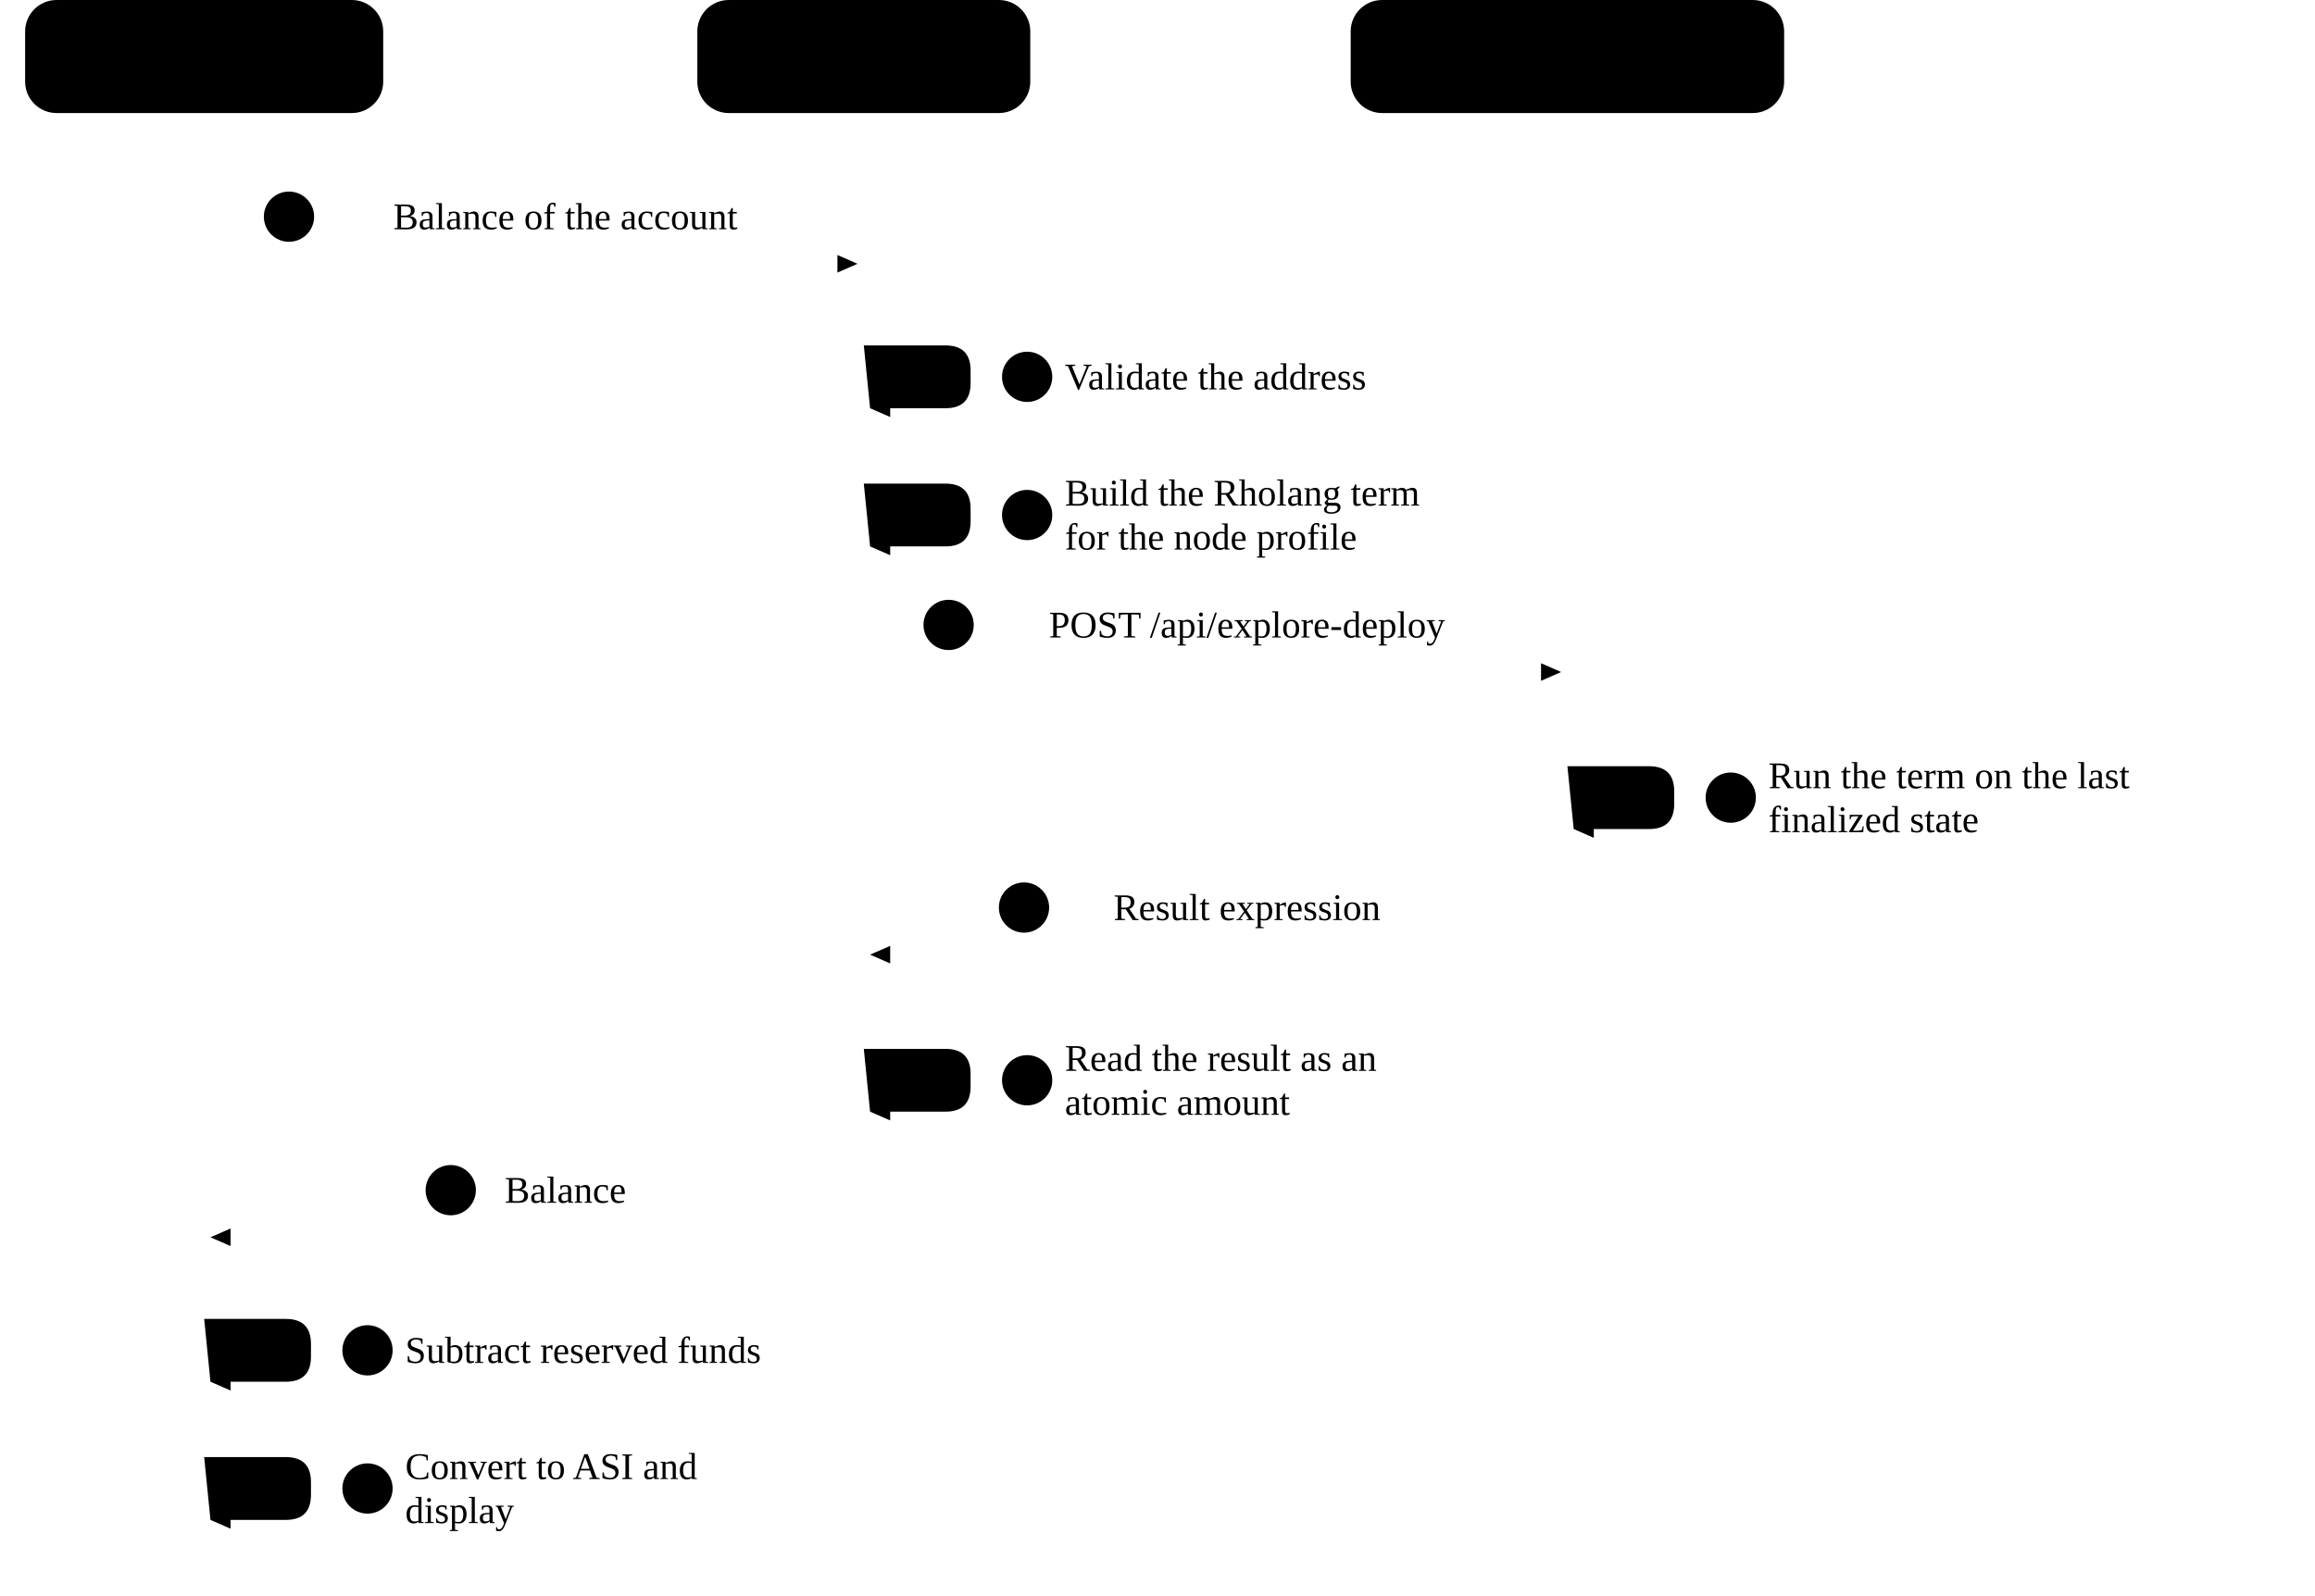
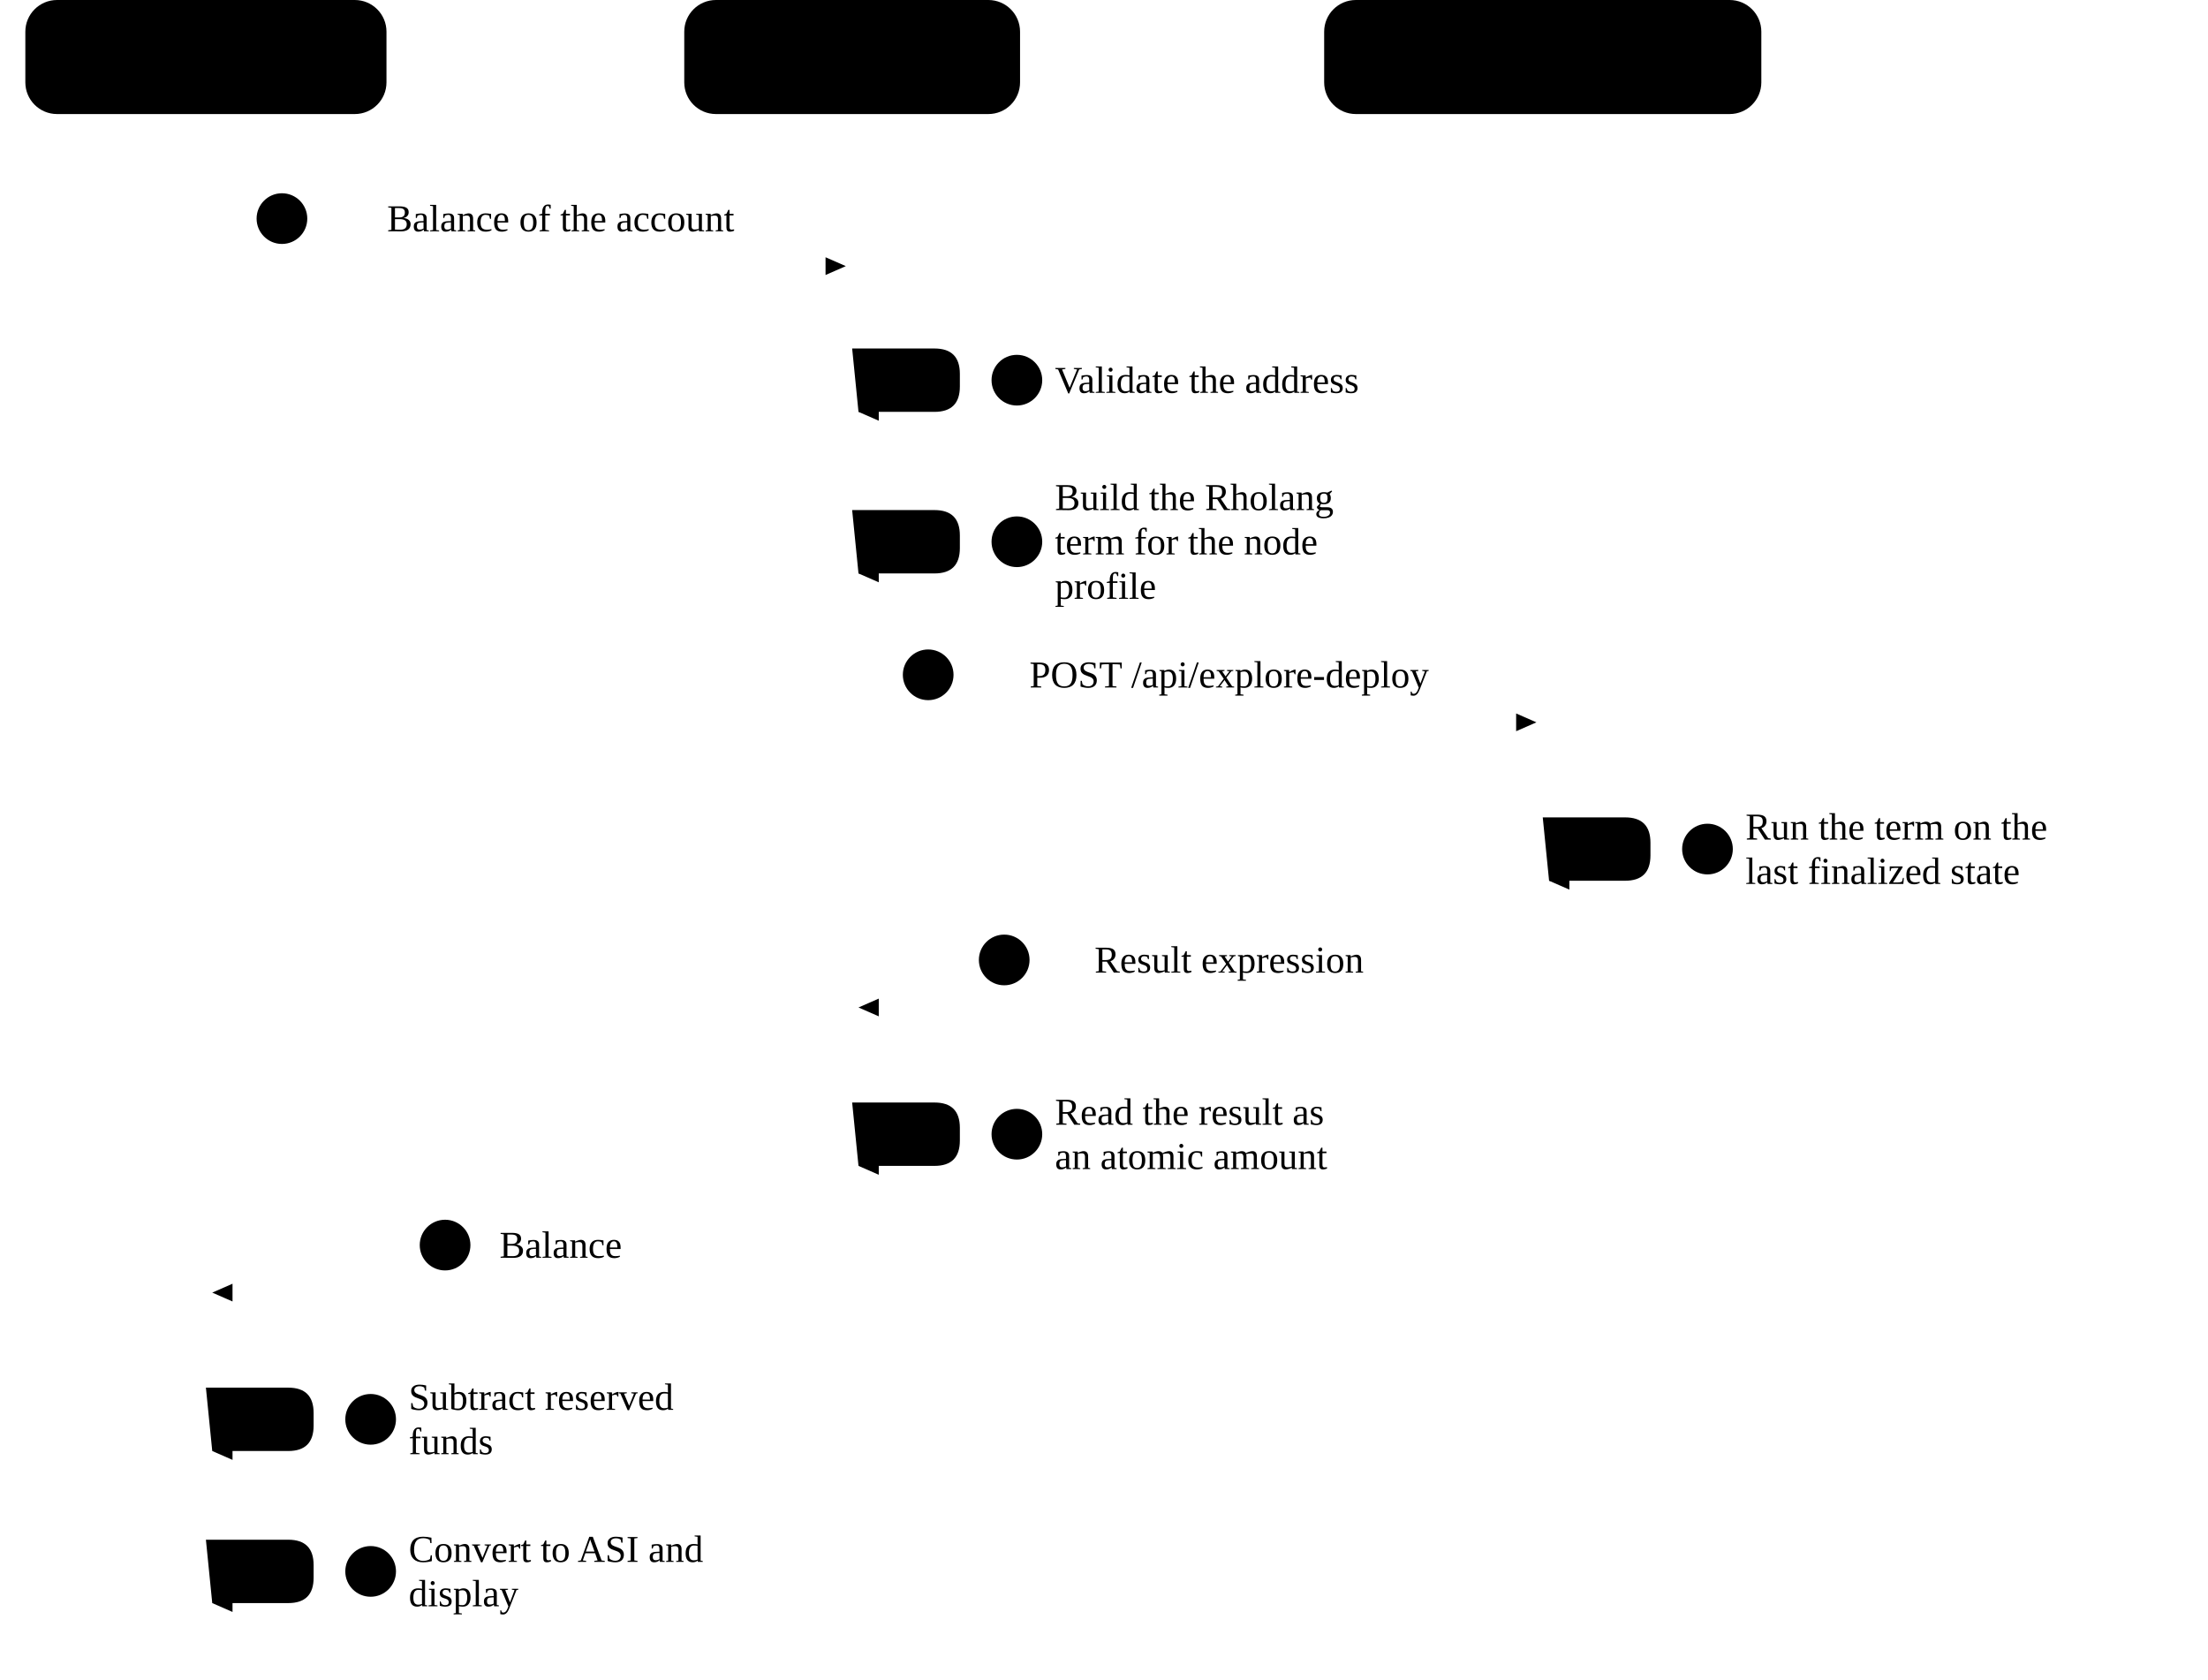
- <svg xmlns="http://www.w3.org/2000/svg" class="dgm seq" viewBox="0 0 737 508" width="737" role="img" aria-labelledby="balance-query-w-t balance-query-w-d">
+ <svg xmlns="http://www.w3.org/2000/svg" class="dgm seq" viewBox="0 0 697 530" width="697" role="img" aria-labelledby="balance-query-w-t balance-query-w-d">
  <defs>
    <marker id="balance-query-w-a" viewBox="0 0 10 10" refX="9" refY="5" markerWidth="8" markerHeight="8" orient="auto-start-reverse">
      <path d="M1 1.5 9 5 1 8.5" class="d-arrow" />
    </marker>
    <marker id="balance-query-w-ap" viewBox="0 0 10 10" refX="9" refY="5" markerWidth="8" markerHeight="8" orient="auto-start-reverse">
      <path d="M1 1.5 9 5 1 8.5" class="d-arrow d-arrow-strong" />
    </marker>
  </defs>
-   <line x1="65" y1="36" x2="65" y2="504" class="d-life" />
-   <line x1="275" y1="36" x2="275" y2="504" class="d-life" />
-   <line x1="499" y1="36" x2="499" y2="504" class="d-life" />
+   <line x1="65" y1="36" x2="65" y2="526" class="d-life" />
+   <line x1="269" y1="36" x2="269" y2="526" class="d-life" />
+   <line x1="487" y1="36" x2="487" y2="526" class="d-life" />
  <g class="d-node d-service">
    <rect x="8" y="0" width="114" height="36" rx="10" />
  </g>
  <text x="65" y="22.5" class="d-label" text-anchor="middle">Wallet page</text>
  <g class="d-node d-chain">
-     <rect x="222" y="0" width="106" height="36" rx="10" />
+     <rect x="216" y="0" width="106" height="36" rx="10" />
  </g>
-   <text x="275" y="22.5" class="d-label" text-anchor="middle">SDK Client</text>
+   <text x="269" y="22.5" class="d-label" text-anchor="middle">SDK Client</text>
  <g class="d-node d-chain">
-     <rect x="430" y="0" width="138" height="36" rx="10" />
+     <rect x="418" y="0" width="138" height="36" rx="10" />
  </g>
-   <text x="499" y="22.5" class="d-label" text-anchor="middle">Read-only node</text>
-   <path d="M67 84 H273" class="d-edge" marker-end="url(#balance-query-w-a)" />
-   <text x="180" y="73" class="d-seqlabel" text-anchor="middle">Balance of the account</text>
+   <text x="487" y="22.5" class="d-label" text-anchor="middle">Read-only node</text>
+   <path d="M67 84 H267" class="d-edge" marker-end="url(#balance-query-w-a)" />
+   <text x="177" y="73" class="d-seqlabel" text-anchor="middle">Balance of the account</text>
  <g class="d-badge">
-     <circle cx="92" cy="69" r="8" />
-     <text x="92" y="72.5" text-anchor="middle">1</text>
+     <circle cx="89" cy="69" r="8" />
+     <text x="89" y="72.5" text-anchor="middle">1</text>
  </g>
-   <path d="M275 110 h26 q8 0 8 8 v4 q0 8 -8 8 h-24" class="d-edge" marker-end="url(#balance-query-w-a)" />
-   <text x="339" y="124" class="d-seqlabel">Validate the address</text>
+   <path d="M269 110 h26 q8 0 8 8 v4 q0 8 -8 8 h-24" class="d-edge" marker-end="url(#balance-query-w-a)" />
+   <text x="333" y="124" class="d-seqlabel">Validate the address</text>
  <g class="d-badge">
-     <circle cx="327" cy="120" r="8" />
-     <text x="327" y="123.5" text-anchor="middle">2</text>
+     <circle cx="321" cy="120" r="8" />
+     <text x="321" y="123.5" text-anchor="middle">2</text>
  </g>
-   <path d="M275 154 h26 q8 0 8 8 v4 q0 8 -8 8 h-24" class="d-edge" marker-end="url(#balance-query-w-a)" />
-   <text x="339" y="161" class="d-seqlabel">Build the Rholang term</text>
-   <text x="339" y="175" class="d-seqlabel">for the node profile</text>
+   <path d="M269 161 h26 q8 0 8 8 v4 q0 8 -8 8 h-24" class="d-edge" marker-end="url(#balance-query-w-a)" />
+   <text x="333" y="161" class="d-seqlabel">Build the Rholang</text>
+   <text x="333" y="175" class="d-seqlabel">term for the node</text>
+   <text x="333" y="189" class="d-seqlabel">profile</text>
  <g class="d-badge">
-     <circle cx="327" cy="164" r="8" />
-     <text x="327" y="167.5" text-anchor="middle">3</text>
+     <circle cx="321" cy="171" r="8" />
+     <text x="321" y="174.5" text-anchor="middle">3</text>
  </g>
-   <path d="M277 214 H497" class="d-edge" marker-end="url(#balance-query-w-a)" />
-   <text x="397" y="203" class="d-seqlabel" text-anchor="middle">POST /api/explore-deploy</text>
+   <path d="M271 228 H485" class="d-edge" marker-end="url(#balance-query-w-a)" />
+   <text x="388" y="217" class="d-seqlabel" text-anchor="middle">POST /api/explore-deploy</text>
  <g class="d-badge">
-     <circle cx="302" cy="199" r="8" />
-     <text x="302" y="202.5" text-anchor="middle">4</text>
+     <circle cx="293" cy="213" r="8" />
+     <text x="293" y="216.5" text-anchor="middle">4</text>
  </g>
-   <path d="M499 244 h26 q8 0 8 8 v4 q0 8 -8 8 h-24" class="d-edge" marker-end="url(#balance-query-w-a)" />
-   <text x="563" y="251" class="d-seqlabel">Run the term on the last</text>
-   <text x="563" y="265" class="d-seqlabel">finalized state</text>
+   <path d="M487 258 h26 q8 0 8 8 v4 q0 8 -8 8 h-24" class="d-edge" marker-end="url(#balance-query-w-a)" />
+   <text x="551" y="265" class="d-seqlabel">Run the term on the</text>
+   <text x="551" y="279" class="d-seqlabel">last finalized state</text>
  <g class="d-badge">
-     <circle cx="551" cy="254" r="8" />
-     <text x="551" y="257.5" text-anchor="middle">5</text>
+     <circle cx="539" cy="268" r="8" />
+     <text x="539" y="271.5" text-anchor="middle">5</text>
  </g>
-   <path d="M497 304 H277" class="d-edge d-dashed" marker-end="url(#balance-query-w-a)" />
-   <text x="397" y="293" class="d-seqlabel" text-anchor="middle">Result expression</text>
+   <path d="M485 318 H271" class="d-edge d-dashed" marker-end="url(#balance-query-w-a)" />
+   <text x="388" y="307" class="d-seqlabel" text-anchor="middle">Result expression</text>
  <g class="d-badge">
-     <circle cx="326" cy="289" r="8" />
-     <text x="326" y="292.5" text-anchor="middle">6</text>
+     <circle cx="317" cy="303" r="8" />
+     <text x="317" y="306.5" text-anchor="middle">6</text>
  </g>
-   <path d="M275 334 h26 q8 0 8 8 v4 q0 8 -8 8 h-24" class="d-edge" marker-end="url(#balance-query-w-a)" />
-   <text x="339" y="341" class="d-seqlabel">Read the result as an</text>
-   <text x="339" y="355" class="d-seqlabel">atomic amount</text>
+   <path d="M269 348 h26 q8 0 8 8 v4 q0 8 -8 8 h-24" class="d-edge" marker-end="url(#balance-query-w-a)" />
+   <text x="333" y="355" class="d-seqlabel">Read the result as</text>
+   <text x="333" y="369" class="d-seqlabel">an atomic amount</text>
  <g class="d-badge">
-     <circle cx="327" cy="344" r="8" />
-     <text x="327" y="347.5" text-anchor="middle">7</text>
+     <circle cx="321" cy="358" r="8" />
+     <text x="321" y="361.5" text-anchor="middle">7</text>
  </g>
-   <path d="M273 394 H67" class="d-edge d-dashed" marker-end="url(#balance-query-w-a)" />
-   <text x="180" y="383" class="d-seqlabel" text-anchor="middle">Balance</text>
+   <path d="M267 408 H67" class="d-edge d-dashed" marker-end="url(#balance-query-w-a)" />
+   <text x="177" y="397" class="d-seqlabel" text-anchor="middle">Balance</text>
  <g class="d-badge">
-     <circle cx="143.5" cy="379" r="8" />
-     <text x="143.5" y="382.5" text-anchor="middle">8</text>
+     <circle cx="140.5" cy="393" r="8" />
+     <text x="140.5" y="396.5" text-anchor="middle">8</text>
  </g>
-   <path d="M65 420 h26 q8 0 8 8 v4 q0 8 -8 8 h-24" class="d-edge" marker-end="url(#balance-query-w-a)" />
-   <text x="129" y="434" class="d-seqlabel">Subtract reserved funds</text>
+   <path d="M65 438 h26 q8 0 8 8 v4 q0 8 -8 8 h-24" class="d-edge" marker-end="url(#balance-query-w-a)" />
+   <text x="129" y="445" class="d-seqlabel">Subtract reserved</text>
+   <text x="129" y="459" class="d-seqlabel">funds</text>
  <g class="d-badge">
-     <circle cx="117" cy="430" r="8" />
-     <text x="117" y="433.5" text-anchor="middle">9</text>
+     <circle cx="117" cy="448" r="8" />
+     <text x="117" y="451.5" text-anchor="middle">9</text>
  </g>
-   <path d="M65 464 h26 q8 0 8 8 v4 q0 8 -8 8 h-24" class="d-edge" marker-end="url(#balance-query-w-a)" />
-   <text x="129" y="471" class="d-seqlabel">Convert to ASI and</text>
-   <text x="129" y="485" class="d-seqlabel">display</text>
+   <path d="M65 486 h26 q8 0 8 8 v4 q0 8 -8 8 h-24" class="d-edge" marker-end="url(#balance-query-w-a)" />
+   <text x="129" y="493" class="d-seqlabel">Convert to ASI and</text>
+   <text x="129" y="507" class="d-seqlabel">display</text>
  <g class="d-badge">
-     <circle cx="117" cy="474" r="8" />
-     <text x="117" y="477.5" text-anchor="middle">10</text>
+     <circle cx="117" cy="496" r="8" />
+     <text x="117" y="499.5" text-anchor="middle">10</text>
  </g>
</svg>
